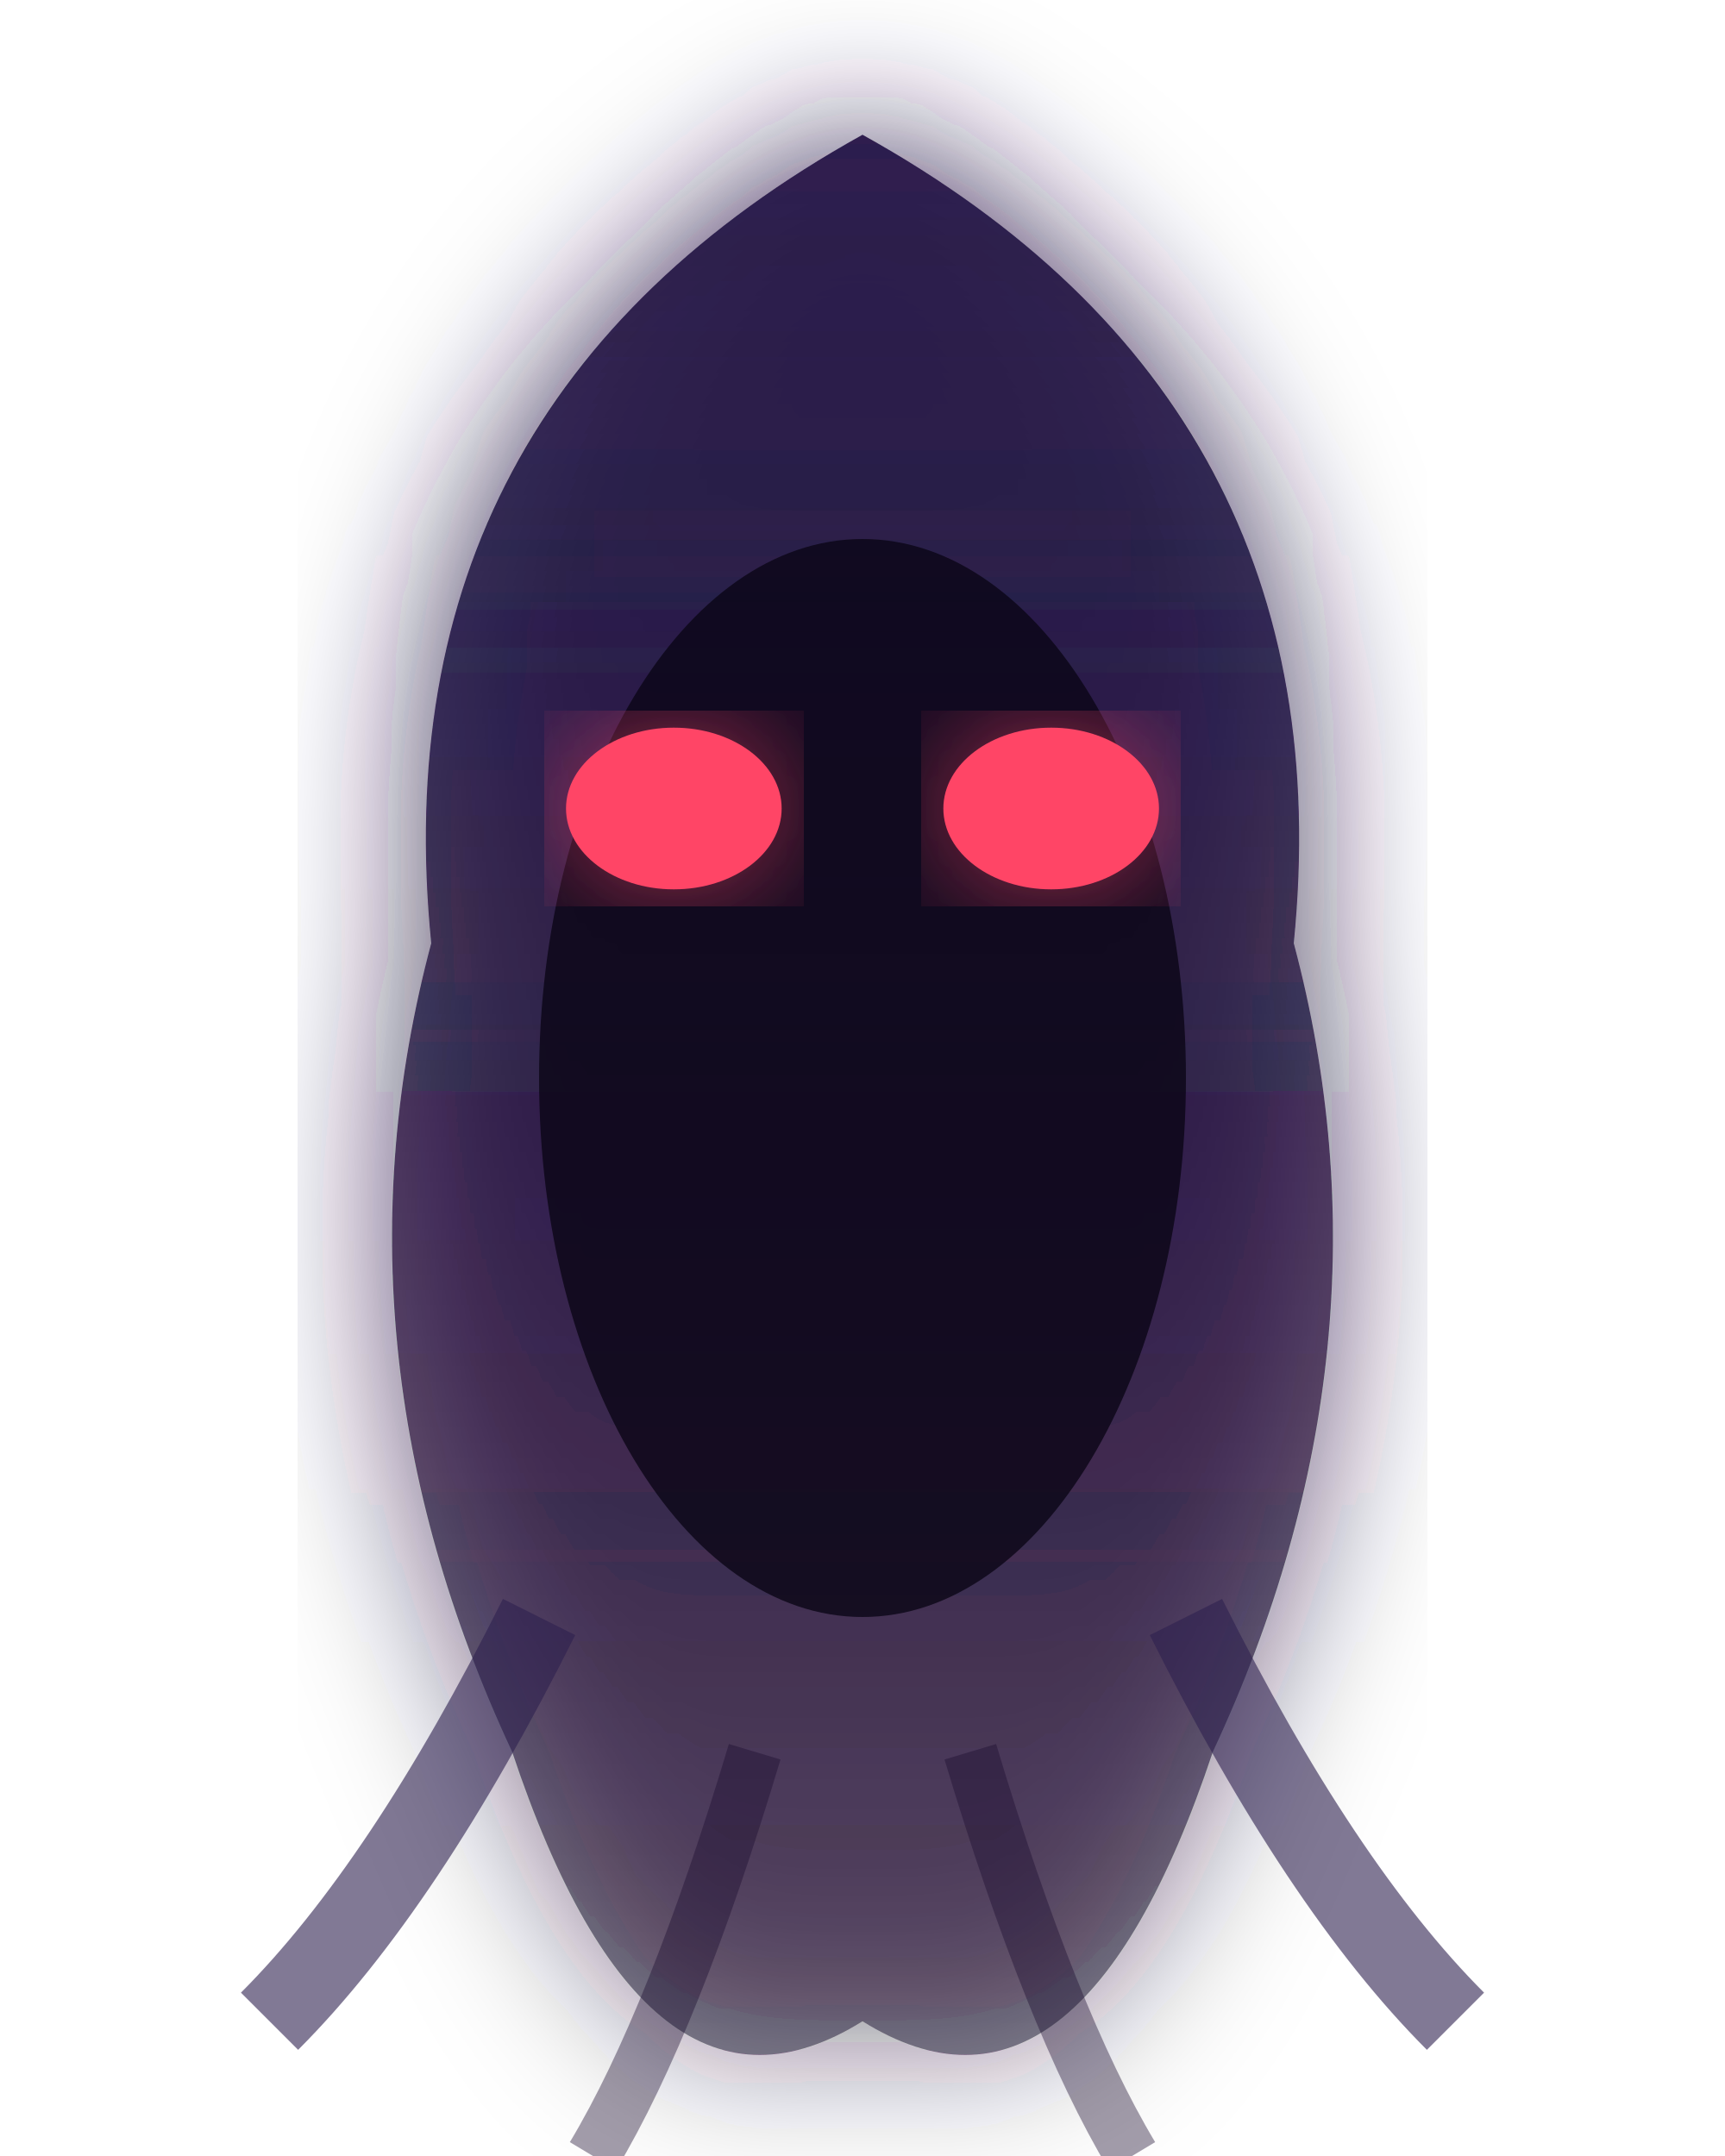
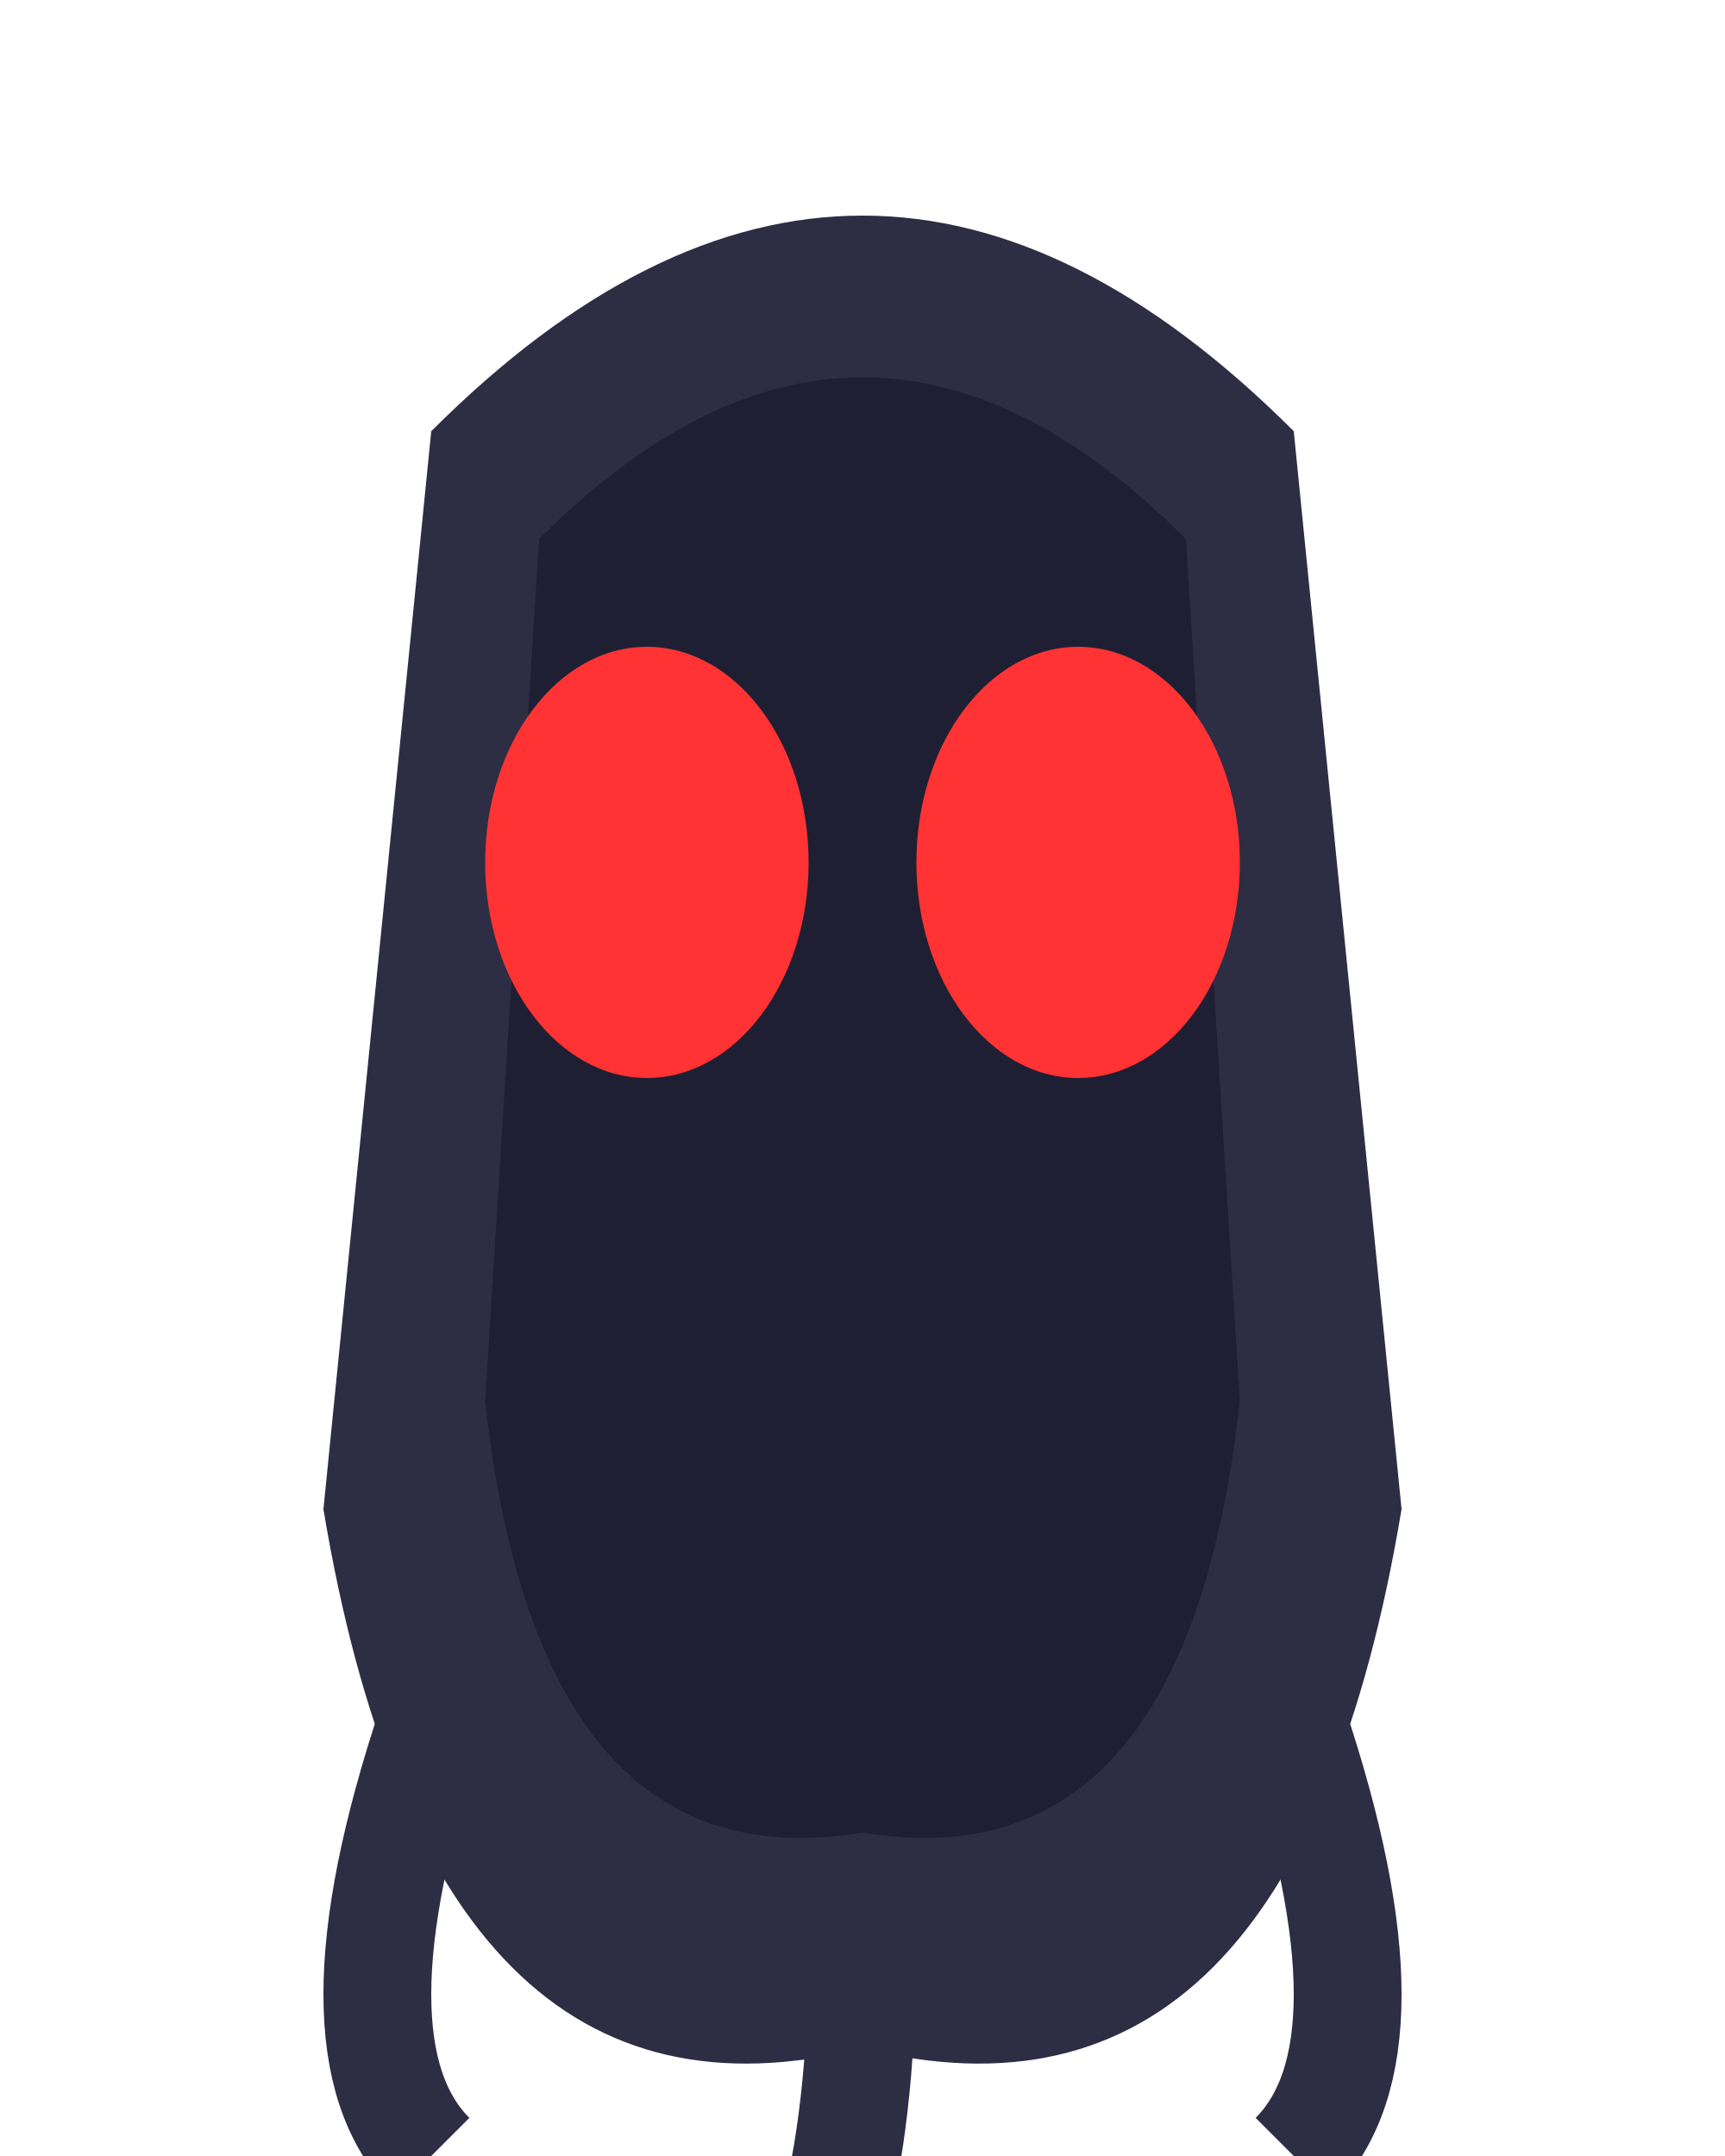
- <svg xmlns="http://www.w3.org/2000/svg" width="64" height="80" viewBox="0 0 64 80">
-   <defs>
-     <linearGradient id="shadeGrad" x1="0%" y1="0%" x2="0%" y2="100%">
-       <stop offset="0%" style="stop-color:#2d1f4e" />
-       <stop offset="100%" style="stop-color:#1a0a2e;stop-opacity:0.5" />
-     </linearGradient>
-     <filter id="shadeGlow">
-       <feGaussianBlur stdDeviation="3" result="coloredBlur" />
-       <feMerge>
-         <feMergeNode in="coloredBlur" />
-         <feMergeNode in="SourceGraphic" />
-       </feMerge>
-     </filter>
-   </defs>
-   <path d="M32 5             Q50 15 48 35             Q52 50 45 65            Q40 80 32 75            Q24 80 19 65            Q12 50 16 35            Q14 15 32 5" fill="url(#shadeGrad)" filter="url(#shadeGlow)" />
-   <ellipse cx="32" cy="40" rx="12" ry="20" fill="#0a0515" opacity="0.8" />
-   <ellipse cx="25" cy="30" rx="4" ry="3" fill="#ff4466" filter="url(#shadeGlow)" />
-   <ellipse cx="39" cy="30" rx="4" ry="3" fill="#ff4466" filter="url(#shadeGlow)" />
-   <path d="M20 60 Q15 70 10 75" stroke="#2d1f4e" stroke-width="3" fill="none" opacity="0.6" />
-   <path d="M44 60 Q49 70 54 75" stroke="#2d1f4e" stroke-width="3" fill="none" opacity="0.6" />
-   <path d="M28 65 Q25 75 22 80" stroke="#1a0a2e" stroke-width="2" fill="none" opacity="0.4" />
-   <path d="M36 65 Q39 75 42 80" stroke="#1a0a2e" stroke-width="2" fill="none" opacity="0.4" />
+ <svg xmlns="http://www.w3.org/2000/svg" width="32" height="40" viewBox="0 0 32 40">
+   <path d="M8 8 Q16 0 24 8 L26 28 Q24 40 16 38 Q8 40 6 28 Z" fill="#2d2d44" />
+   <path d="M10 10 Q16 4 22 10 L23 26 Q22 35 16 34 Q10 35 9 26 Z" fill="#1f1f33" />
+   <ellipse cx="12" cy="16" rx="3" ry="4" fill="#ff3333">
+     <animate attributeName="opacity" values="1;0.6;1" dur="1.5s" repeatCount="indefinite" />
+   </ellipse>
+   <ellipse cx="20" cy="16" rx="3" ry="4" fill="#ff3333">
+     <animate attributeName="opacity" values="1;0.6;1" dur="1.5s" repeatCount="indefinite" />
+   </ellipse>
+   <path d="M8 32 Q6 38 8 40" stroke="#2d2d44" stroke-width="2" fill="none" />
+   <path d="M16 36 Q16 42 14 44" stroke="#2d2d44" stroke-width="2" fill="none" />
+   <path d="M24 32 Q26 38 24 40" stroke="#2d2d44" stroke-width="2" fill="none" />
</svg>
